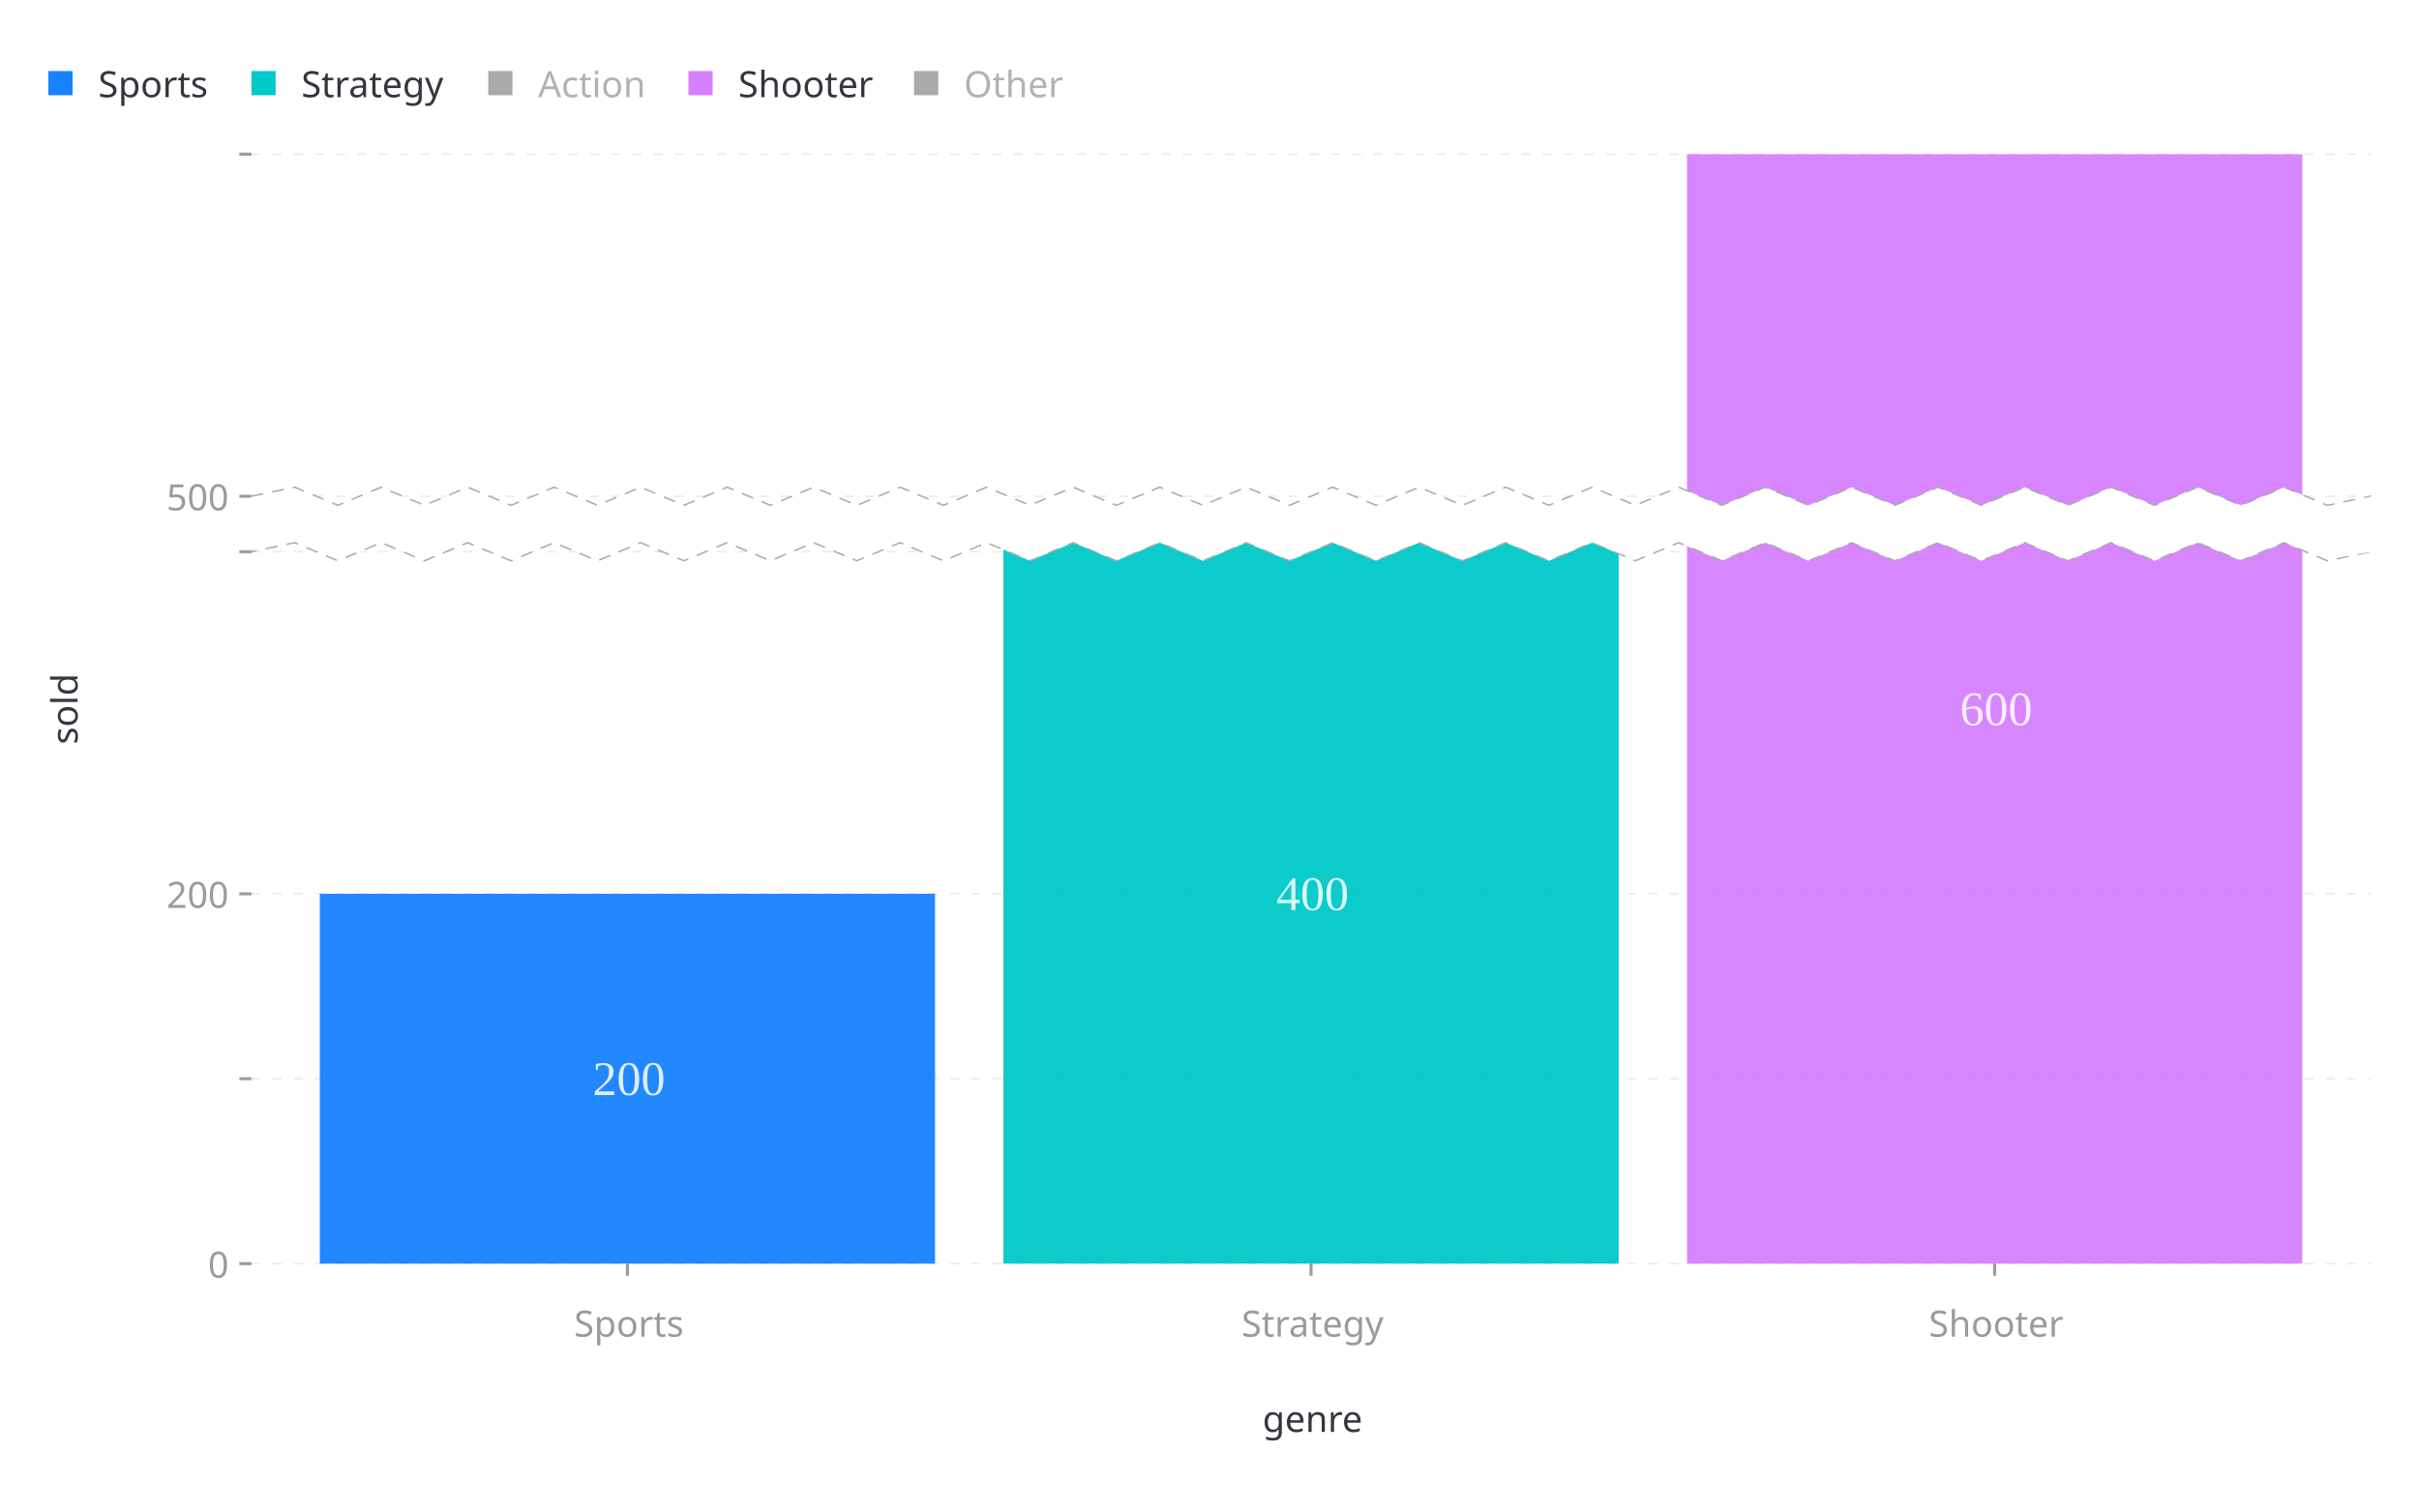
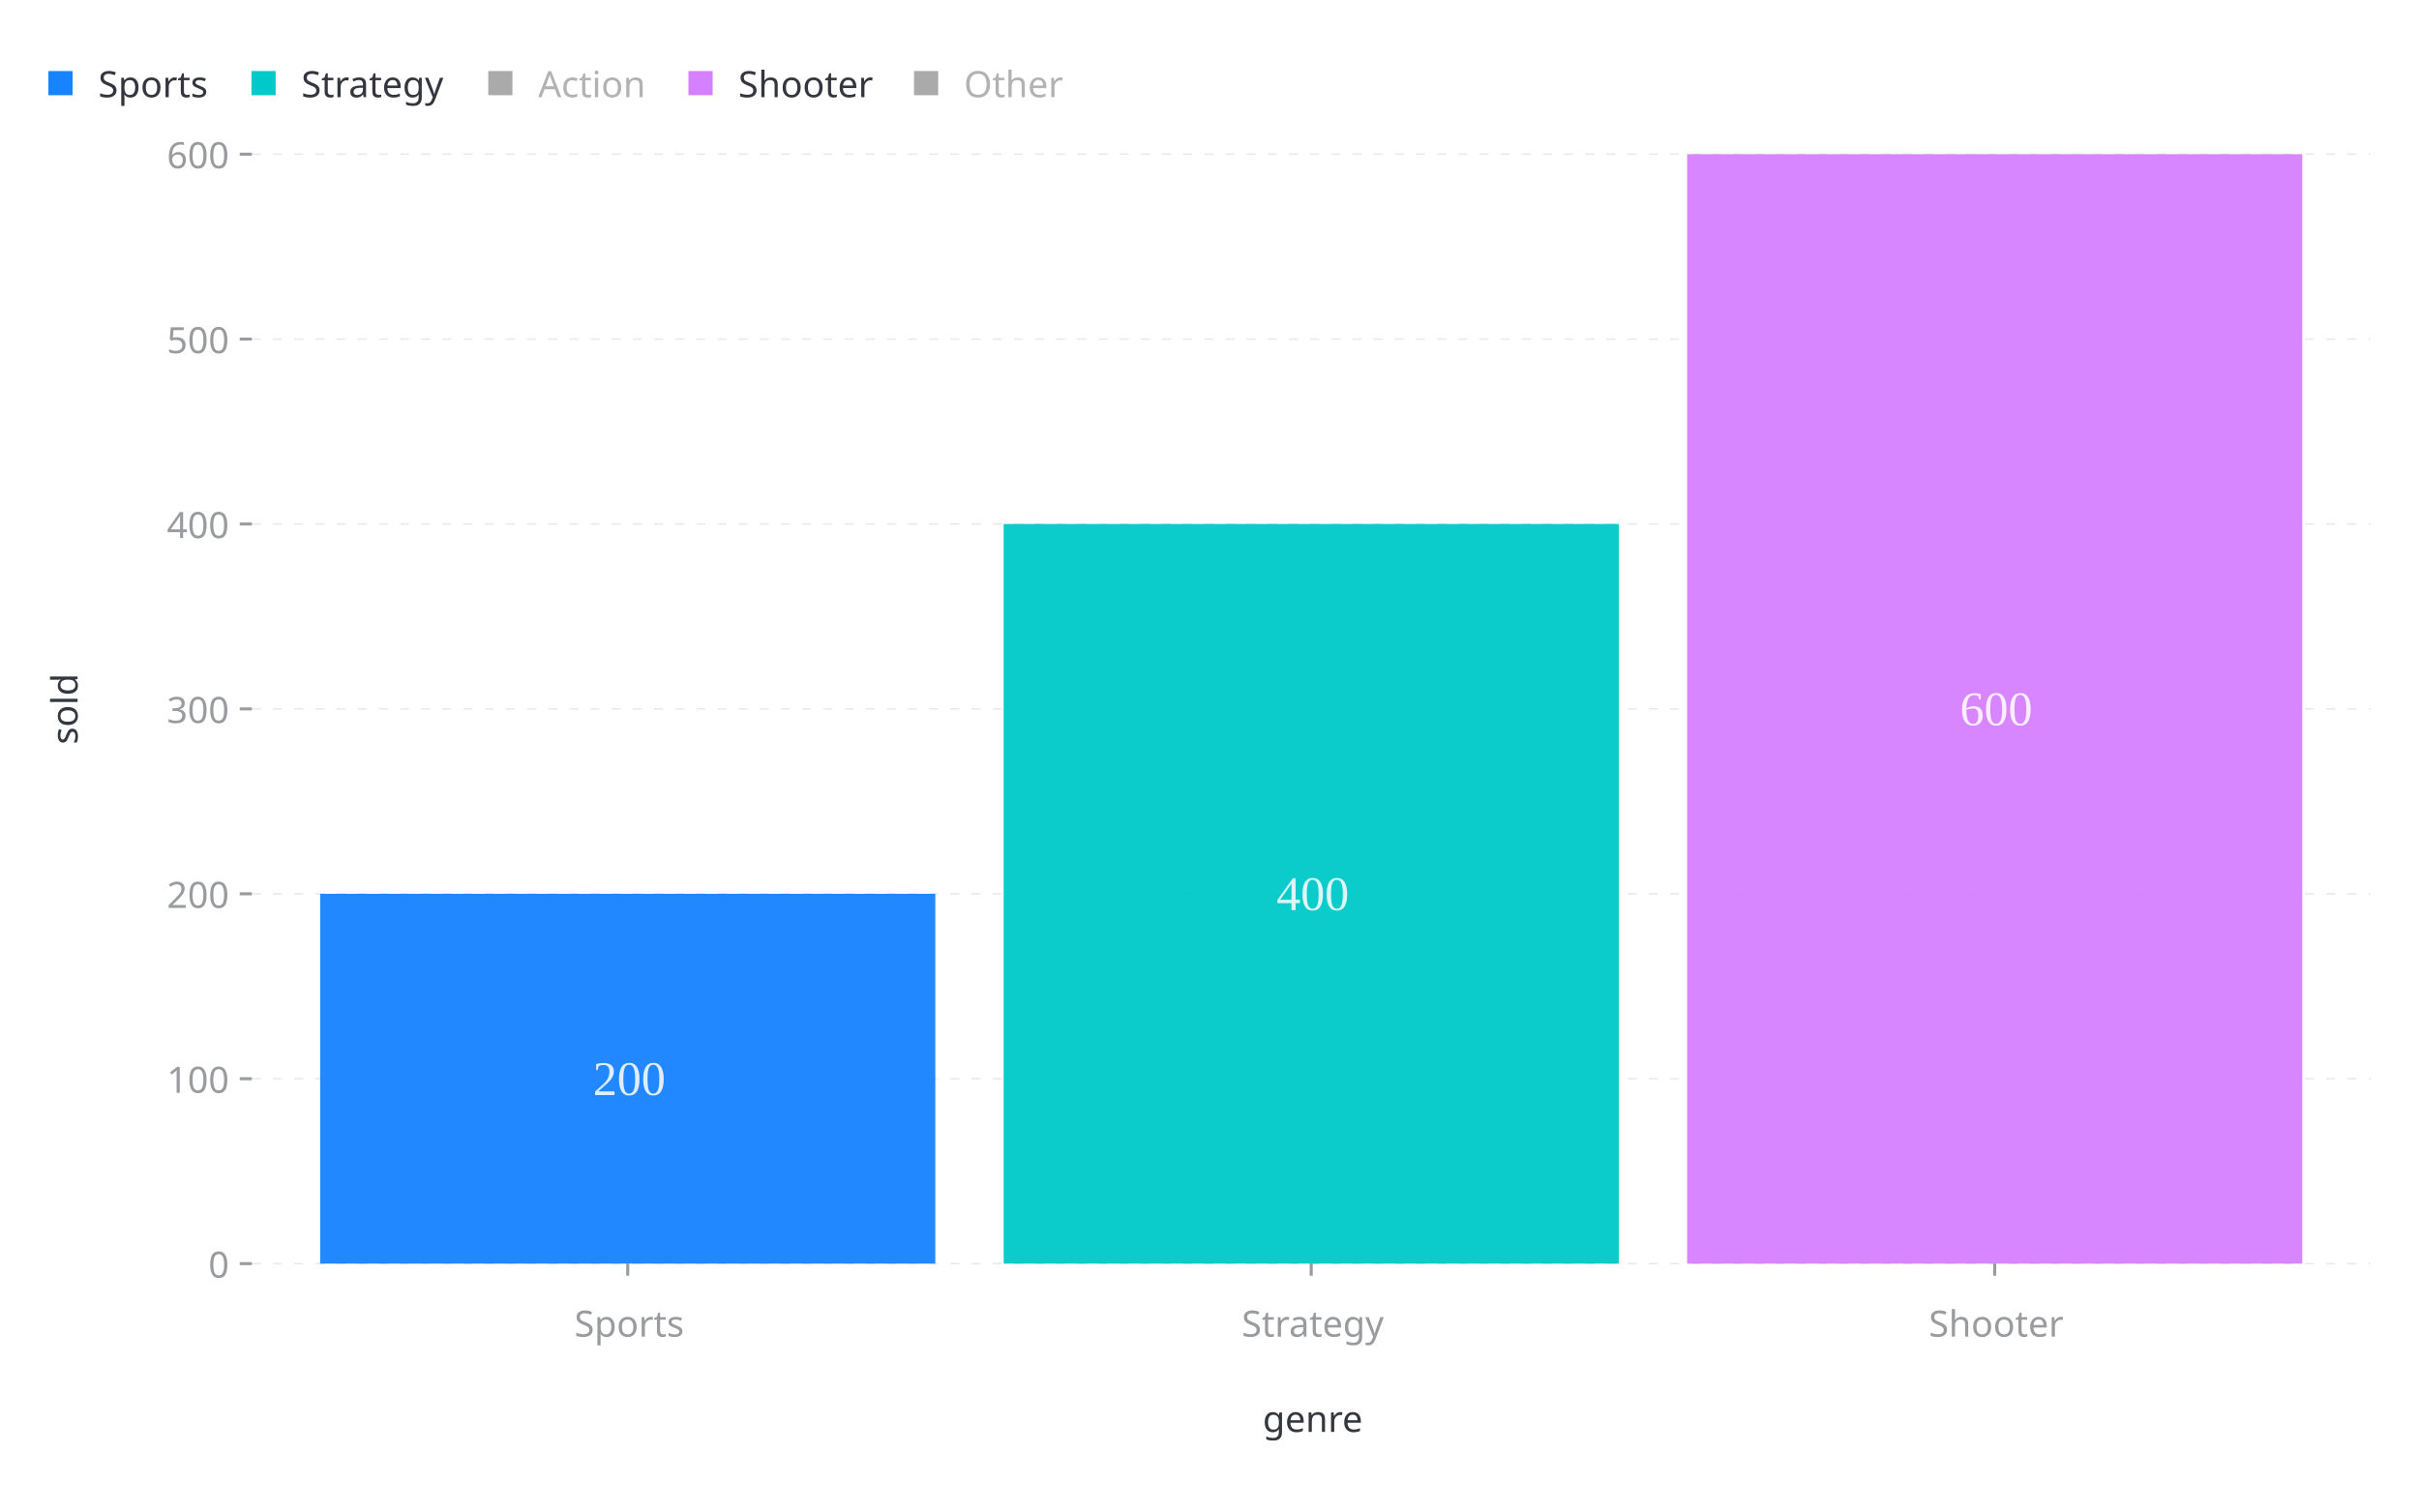
<svg xmlns="http://www.w3.org/2000/svg" width="800" height="500" color-interpolation-filters="sRGB" style="background: transparent;">
  <defs>
    <clipPath id="b" transform="matrix(1 0 0 1 -16 -16)">
      <use href="#a" transform="matrix(1 0 0 1 16 16)" />
    </clipPath>
  </defs>
  <g>
    <g fill="none">
      <g fill="none" class="view">
        <g>
          <path width="800" height="500" x="0" y="0" fill="rgba(0,0,0,0)" d="m0 0 800 0 0 500-800 0z" class="area" />
        </g>
        <g>
          <path width="768" height="468" x="16" y="16" fill="rgba(0,0,0,0)" d="m16 16 768 0 0 468-768 0z" class="area" />
        </g>
        <g>
-           <path width="700.84" height="367" x="83.16" y="51" fill="rgba(0,0,0,0)" d="m83.16 51 700.84 0 0 367-700.84 0z" class="area" />
+           <path width="700.72" height="367" x="83.28" y="51" fill="rgba(0,0,0,0)" d="m83.28 51 700.72 0 0 367-700.72 0z" class="area" />
        </g>
        <g>
-           <path width="700.84" height="367" x="83.16" y="51" fill="rgba(0,0,0,0)" d="m83.16 51 700.84 0 0 367-700.84 0z" class="area" />
+           <path width="700.72" height="367" x="83.28" y="51" fill="rgba(0,0,0,0)" d="m83.28 51 700.72 0 0 367-700.72 0z" class="area" />
        </g>
        <g fill="none" class="component">
          <g fill="none" transform="matrix(1 0 0 1 16 16)">
            <g fill="none" class="legend-category">
              <g fill="none" class="legend-title-group">
                <g fill="none" class="legend-title" />
              </g>
              <g fill="none" class="legend-items-group">
                <g fill="none" class="legend-items">
                  <g fill="none" class="items-navigator">
                    <g fill="none" class="navigator-content-group" clip-path="url(#b)">
                      <g fill="none" class="navigator-play-window">
                        <g fill="none" class="items-item-page">
                          <g fill="none" class="items-item">
                            <g fill="none" class="legend-category-item-background-group">
                              <g>
                                <path width="55.16" height="23" fill="rgba(0,0,0,0)" d="m0 0 55.16 0 0 23-55.16 0z" class="legend-category-item-background" visibility="visible" />
                              </g>
                            </g>
                            <g fill="none" class="legend-category-item-marker-group" transform="matrix(.5 0 0 .5 4 11.5)">
                              <g>
                                <path fill="rgba(23,131,255,1)" stroke-width="0" d="m-8-8 16 0 0 16-16 0Z" class="legend-category-item-marker" visibility="visible" />
                              </g>
                            </g>
                            <g fill="none" class="legend-category-item-label-group" transform="matrix(1 0 0 1 16 11.5)">
                              <g>
                                <text fill="rgba(29,33,41,1)" fill-opacity=".9" stroke-width="1" class="legend-category-item-label" dominant-baseline="central" dx=".5" dy="0" font-family="sans-serif" font-size="12" font-style="normal" font-variant="normal" font-weight="normal" paint-order="stroke" style="transform:translate(0px, 0px);" text-anchor="left" visibility="visible">Sports</text>
                              </g>
                            </g>
                            <g fill="none" class="legend-category-item-value-group" />
                          </g>
                          <g fill="none" class="items-item" transform="matrix(1 0 0 1 67.16 0)">
                            <g fill="none" class="legend-category-item-background-group">
                              <g>
                                <path width="66.32" height="23" fill="rgba(0,0,0,0)" d="m0 0 66.32 0 0 23-66.32 0z" class="legend-category-item-background" visibility="visible" />
                              </g>
                            </g>
                            <g fill="none" class="legend-category-item-marker-group" transform="matrix(.5 0 0 .5 4 11.5)">
                              <g>
                                <path fill="rgba(0,201,201,1)" stroke-width="0" d="m-8-8 16 0 0 16-16 0Z" class="legend-category-item-marker" visibility="visible" />
                              </g>
                            </g>
                            <g fill="none" class="legend-category-item-label-group" transform="matrix(1 0 0 1 16 11.5)">
                              <g>
                                <text fill="rgba(29,33,41,1)" fill-opacity=".9" stroke-width="1" class="legend-category-item-label" dominant-baseline="central" dx=".5" dy="0" font-family="sans-serif" font-size="12" font-style="normal" font-variant="normal" font-weight="normal" paint-order="stroke" style="transform:translate(0px, 0px);" text-anchor="left" visibility="visible">Strategy</text>
                              </g>
                            </g>
                            <g fill="none" class="legend-category-item-value-group" />
                          </g>
                          <g fill="none" class="items-item" transform="matrix(1 0 0 1 145.48 0)">
                            <g fill="none" class="legend-category-item-background-group">
                              <g>
                                <path width="54.2" height="23" fill="rgba(0,0,0,0)" d="m0 0 54.2 0 0 23-54.2 0z" class="legend-category-item-background" visibility="visible" />
                              </g>
                            </g>
                            <g fill="none" class="legend-category-item-marker-group" transform="matrix(.5 0 0 .5 4 11.5)">
                              <g>
                                <path fill="rgba(170,170,170,1)" stroke="rgba(170,170,170,1)" stroke-width="0" d="m-8-8 16 0 0 16-16 0Z" class="legend-category-item-marker" visibility="visible" />
                              </g>
                            </g>
                            <g fill="none" class="legend-category-item-label-group" transform="matrix(1 0 0 1 16 11.5)">
                              <g>
                                <text fill="rgba(170,170,170,1)" fill-opacity=".9" stroke-width="1" class="legend-category-item-label" dominant-baseline="central" dx=".5" dy="0" font-family="sans-serif" font-size="12" font-style="normal" font-variant="normal" font-weight="normal" paint-order="stroke" style="transform:translate(0px, 0px);" text-anchor="left" visibility="visible">Action</text>
                              </g>
                            </g>
                            <g fill="none" class="legend-category-item-value-group" />
                          </g>
                          <g fill="none" class="items-item" transform="matrix(1 0 0 1 211.68 0)">
                            <g fill="none" class="legend-category-item-background-group">
                              <g>
                                <path width="62.6" height="23" fill="rgba(0,0,0,0)" d="m0 0 62.6 0 0 23-62.6 0z" class="legend-category-item-background" visibility="visible" />
                              </g>
                            </g>
                            <g fill="none" class="legend-category-item-marker-group" transform="matrix(.5 0 0 .5 4 11.5)">
                              <g>
                                <path fill="rgba(213,128,255,1)" stroke-width="0" d="m-8-8 16 0 0 16-16 0Z" class="legend-category-item-marker" visibility="visible" />
                              </g>
                            </g>
                            <g fill="none" class="legend-category-item-label-group" transform="matrix(1 0 0 1 16 11.5)">
                              <g>
                                <text fill="rgba(29,33,41,1)" fill-opacity=".9" stroke-width="1" class="legend-category-item-label" dominant-baseline="central" dx=".5" dy="0" font-family="sans-serif" font-size="12" font-style="normal" font-variant="normal" font-weight="normal" paint-order="stroke" style="transform:translate(0px, 0px);" text-anchor="left" visibility="visible">Shooter</text>
                              </g>
                            </g>
                            <g fill="none" class="legend-category-item-value-group" />
                          </g>
                          <g fill="none" class="items-item" transform="matrix(1 0 0 1 286.28 0)">
                            <g fill="none" class="legend-category-item-background-group">
                              <g>
                                <path width="49.76" height="23" fill="rgba(0,0,0,0)" d="m0 0 49.76 0 0 23-49.76 0z" class="legend-category-item-background" visibility="visible" />
                              </g>
                            </g>
                            <g fill="none" class="legend-category-item-marker-group" transform="matrix(.5 0 0 .5 4 11.5)">
                              <g>
                                <path fill="rgba(170,170,170,1)" stroke="rgba(170,170,170,1)" stroke-width="0" d="m-8-8 16 0 0 16-16 0Z" class="legend-category-item-marker" visibility="visible" />
                              </g>
                            </g>
                            <g fill="none" class="legend-category-item-label-group" transform="matrix(1 0 0 1 16 11.5)">
                              <g>
                                <text fill="rgba(170,170,170,1)" fill-opacity=".9" stroke-width="1" class="legend-category-item-label" dominant-baseline="central" dx=".5" dy="0" font-family="sans-serif" font-size="12" font-style="normal" font-variant="normal" font-weight="normal" paint-order="stroke" style="transform:translate(0px, 0px);" text-anchor="left" visibility="visible">Other</text>
                              </g>
                            </g>
                            <g fill="none" class="legend-category-item-value-group" />
                          </g>
                        </g>
                      </g>
                    </g>
                    <g fill="none" class="navigator-controller" />
                    <g>
                      <path id="a" width="336.04" height="23" fill="none" d="m0 0 336.04 0 0 23-336.04 0z" class="navigator-clip-path" />
                    </g>
                  </g>
                </g>
              </g>
            </g>
          </g>
        </g>
        <g fill="none" class="component">
          <g fill="none" class="axis">
            <g fill="none" class="axis-grid-group" />
            <g fill="none" class="axis-main-group">
              <g fill="none" class="axis-line-group">
                <g>
-                   <line x1="83.16" x2="784" y1="418" y2="418" fill="none" stroke="rgba(29,33,41,1)" stroke-opacity=".45" stroke-width=".5" class="axis-line axis-line" opacity="0" />
+                   <line x1="83.28" x2="784" y1="418" y2="418" fill="none" stroke="rgba(29,33,41,1)" stroke-opacity=".45" stroke-width=".5" class="axis-line axis-line" opacity="0" />
                </g>
              </g>
              <g fill="none" class="axis-tick-group">
-                 <g fill="none" class="axis-tick" transform="matrix(1 0 0 1 207.5026 418)">
+                 <g fill="none" class="axis-tick" transform="matrix(1 0 0 1 207.6013 418)">
                  <g>
                    <line x1="0" x2="0" y1="0" y2="4" fill="none" stroke="rgba(29,33,41,1)" stroke-width="1" class="axis-tick-item" opacity=".45" />
                  </g>
                </g>
-                 <g fill="none" class="axis-tick" transform="matrix(1 0 0 1 433.58 418)">
+                 <g fill="none" class="axis-tick" transform="matrix(1 0 0 1 433.64 418)">
                  <g>
                    <line x1="0" x2="0" y1="0" y2="4" fill="none" stroke="rgba(29,33,41,1)" stroke-width="1" class="axis-tick-item" opacity=".45" />
                  </g>
                </g>
-                 <g fill="none" class="axis-tick" transform="matrix(1 0 0 1 659.6574 418)">
+                 <g fill="none" class="axis-tick" transform="matrix(1 0 0 1 659.6787 418)">
                  <g>
                    <line x1="0" x2="0" y1="0" y2="4" fill="none" stroke="rgba(29,33,41,1)" stroke-width="1" class="axis-tick-item" opacity=".45" />
                  </g>
                </g>
              </g>
              <g fill="none" class="axis-label-group">
-                 <g fill="none" class="axis-label" transform="matrix(1 0 0 1 207.5026 426)">
+                 <g fill="none" class="axis-label" transform="matrix(1 0 0 1 207.6013 426)">
                  <g>
                    <text fill="rgba(29,33,41,1)" stroke-width="1" class="axis-label-item" dominant-baseline="central" dx=".5" dy="11.5" font-family="sans-serif" font-size="12" font-style="normal" font-variant="normal" font-weight="normal" opacity=".45" paint-order="stroke" style="transform:translate(0px, 0px);" text-anchor="middle" visibility="visible">Sports</text>
                  </g>
                </g>
-                 <g fill="none" class="axis-label" transform="matrix(1 0 0 1 433.58 426)">
+                 <g fill="none" class="axis-label" transform="matrix(1 0 0 1 433.64 426)">
                  <g>
                    <text fill="rgba(29,33,41,1)" stroke-width="1" class="axis-label-item" dominant-baseline="central" dx=".5" dy="11.5" font-family="sans-serif" font-size="12" font-style="normal" font-variant="normal" font-weight="normal" opacity=".45" paint-order="stroke" style="transform:translate(0px, 0px);" text-anchor="middle" visibility="visible">Strategy</text>
                  </g>
                </g>
-                 <g fill="none" class="axis-label" transform="matrix(1 0 0 1 659.6574 426)">
+                 <g fill="none" class="axis-label" transform="matrix(1 0 0 1 659.6787 426)">
                  <g>
                    <text fill="rgba(29,33,41,1)" stroke-width="1" class="axis-label-item" dominant-baseline="central" dx=".5" dy="11.5" font-family="sans-serif" font-size="12" font-style="normal" font-variant="normal" font-weight="normal" opacity=".45" paint-order="stroke" style="transform:translate(0px, 0px);" text-anchor="middle" visibility="visible">Shooter</text>
                  </g>
                </g>
              </g>
            </g>
-             <g fill="none" class="axis-title-group" transform="matrix(1 0 0 1 433.58 472.5)">
+             <g fill="none" class="axis-title-group" transform="matrix(1 0 0 1 433.64 472.5)">
              <g transform="matrix(1 0 0 1 0 8)">
                <text fill="rgba(29,33,41,1)" stroke-width="1" class="axis-title" dominant-baseline="central" dx=".5" dy="-11.5" font-family="sans-serif" font-size="12" font-style="normal" font-variant="normal" font-weight="normal" opacity=".9" paint-order="stroke" style="transform:translate(0px, 0px);" text-anchor="middle">genre</text>
              </g>
            </g>
          </g>
        </g>
        <g fill="none" class="component">
          <g fill="none" class="axis">
            <g fill="none" class="axis-grid-group">
              <g fill="none" class="axis-grid">
                <g fill="none" class="grid-line-group">
                  <g>
-                     <path fill="none" stroke="rgba(29,33,41,1)" stroke-dasharray="3,4" stroke-opacity=".1" stroke-width=".5" d="m83.16 418 700.84 0" class="grid-line" />
-                   </g>
-                   <g>
-                     <path fill="none" stroke="rgba(29,33,41,1)" stroke-dasharray="3,4" stroke-opacity=".1" stroke-width=".5" d="m83.16 356.833 700.84 0" class="grid-line" />
-                   </g>
-                   <g>
-                     <path fill="none" stroke="rgba(29,33,41,1)" stroke-dasharray="3,4" stroke-opacity=".1" stroke-width=".5" d="m83.16 295.667 700.84 0" class="grid-line" />
-                   </g>
-                   <g>
-                     <path fill="none" stroke="rgba(29,33,41,1)" stroke-dasharray="3,4" stroke-opacity=".1" stroke-width=".5" d="m83.16 182.508 700.84 0" class="grid-line" />
-                   </g>
-                   <g>
-                     <path fill="none" stroke="rgba(29,33,41,1)" stroke-dasharray="3,4" stroke-opacity=".1" stroke-width=".5" d="m83.16 164.158 700.84 0" class="grid-line" />
-                   </g>
-                   <g>
-                     <path fill="none" stroke="rgba(29,33,41,1)" stroke-dasharray="3,4" stroke-opacity=".1" stroke-width=".5" d="m83.16 51 700.84 0" class="grid-line" />
+                     <path fill="none" stroke="rgba(29,33,41,1)" stroke-dasharray="3,4" stroke-opacity=".1" stroke-width=".5" d="m83.28 418 700.72 0" class="grid-line" />
+                   </g>
+                   <g>
+                     <path fill="none" stroke="rgba(29,33,41,1)" stroke-dasharray="3,4" stroke-opacity=".1" stroke-width=".5" d="m83.28 356.833 700.72 0" class="grid-line" />
+                   </g>
+                   <g>
+                     <path fill="none" stroke="rgba(29,33,41,1)" stroke-dasharray="3,4" stroke-opacity=".1" stroke-width=".5" d="m83.28 295.667 700.72 0" class="grid-line" />
+                   </g>
+                   <g>
+                     <path fill="none" stroke="rgba(29,33,41,1)" stroke-dasharray="3,4" stroke-opacity=".1" stroke-width=".5" d="m83.28 234.5 700.72 0" class="grid-line" />
+                   </g>
+                   <g>
+                     <path fill="none" stroke="rgba(29,33,41,1)" stroke-dasharray="3,4" stroke-opacity=".1" stroke-width=".5" d="m83.28 173.333 700.72 0" class="grid-line" />
+                   </g>
+                   <g>
+                     <path fill="none" stroke="rgba(29,33,41,1)" stroke-dasharray="3,4" stroke-opacity=".1" stroke-width=".5" d="m83.28 112.167 700.72 0" class="grid-line" />
+                   </g>
+                   <g>
+                     <path fill="none" stroke="rgba(29,33,41,1)" stroke-dasharray="3,4" stroke-opacity=".1" stroke-width=".5" d="m83.28 51 700.72 0" class="grid-line" />
                  </g>
                </g>
                <g fill="none" class="grid-region-group" />
              </g>
            </g>
            <g fill="none" class="axis-main-group">
              <g fill="none" class="axis-line-group">
                <g>
-                   <line x1="83.16" x2="83.16" y1="418" y2="51" fill="none" stroke="rgba(29,33,41,1)" stroke-opacity=".45" stroke-width=".5" class="axis-line axis-line" opacity="0" />
+                   <line x1="83.28" x2="83.28" y1="418" y2="51" fill="none" stroke="rgba(29,33,41,1)" stroke-opacity=".45" stroke-width=".5" class="axis-line axis-line" opacity="0" />
                </g>
              </g>
              <g fill="none" class="axis-tick-group">
-                 <g fill="none" class="axis-tick" transform="matrix(1 0 0 1 83.16 418)">
-                   <g>
-                     <line x1="0" x2="-4" y1="0" y2="0" fill="none" stroke="rgba(29,33,41,1)" stroke-width="1" class="axis-tick-item" opacity=".45" />
-                   </g>
-                 </g>
-                 <g fill="none" class="axis-tick" transform="matrix(1 0 0 1 83.16 356.8333)">
-                   <g>
-                     <line x1="0" x2="-4" y1="0" y2="0" fill="none" stroke="rgba(29,33,41,1)" stroke-width="1" class="axis-tick-item" opacity=".45" />
-                   </g>
-                 </g>
-                 <g fill="none" class="axis-tick" transform="matrix(1 0 0 1 83.16 295.6667)">
-                   <g>
-                     <line x1="0" x2="-4" y1="0" y2="0" fill="none" stroke="rgba(29,33,41,1)" stroke-width="1" class="axis-tick-item" opacity=".45" />
-                   </g>
-                 </g>
-                 <g fill="none" class="axis-tick" transform="matrix(1 0 0 1 83.16 182.5083)">
-                   <g>
-                     <line x1="0" x2="-4" y1="0" y2="0" fill="none" stroke="rgba(29,33,41,1)" stroke-width="1" class="axis-tick-item" opacity=".45" />
-                   </g>
-                 </g>
-                 <g fill="none" class="axis-tick" transform="matrix(1 0 0 1 83.16 164.1583)">
-                   <g>
-                     <line x1="0" x2="-4" y1="0" y2="0" fill="none" stroke="rgba(29,33,41,1)" stroke-width="1" class="axis-tick-item" opacity=".45" />
-                   </g>
-                 </g>
-                 <g fill="none" class="axis-tick" transform="matrix(1 0 0 1 83.16 51)">
+                 <g fill="none" class="axis-tick" transform="matrix(1 0 0 1 83.28 418)">
+                   <g>
+                     <line x1="0" x2="-4" y1="0" y2="0" fill="none" stroke="rgba(29,33,41,1)" stroke-width="1" class="axis-tick-item" opacity=".45" />
+                   </g>
+                 </g>
+                 <g fill="none" class="axis-tick" transform="matrix(1 0 0 1 83.28 356.8333)">
+                   <g>
+                     <line x1="0" x2="-4" y1="0" y2="0" fill="none" stroke="rgba(29,33,41,1)" stroke-width="1" class="axis-tick-item" opacity=".45" />
+                   </g>
+                 </g>
+                 <g fill="none" class="axis-tick" transform="matrix(1 0 0 1 83.28 295.6667)">
+                   <g>
+                     <line x1="0" x2="-4" y1="0" y2="0" fill="none" stroke="rgba(29,33,41,1)" stroke-width="1" class="axis-tick-item" opacity=".45" />
+                   </g>
+                 </g>
+                 <g fill="none" class="axis-tick" transform="matrix(1 0 0 1 83.28 234.5)">
+                   <g>
+                     <line x1="0" x2="-4" y1="0" y2="0" fill="none" stroke="rgba(29,33,41,1)" stroke-width="1" class="axis-tick-item" opacity=".45" />
+                   </g>
+                 </g>
+                 <g fill="none" class="axis-tick" transform="matrix(1 0 0 1 83.28 173.3333)">
+                   <g>
+                     <line x1="0" x2="-4" y1="0" y2="0" fill="none" stroke="rgba(29,33,41,1)" stroke-width="1" class="axis-tick-item" opacity=".45" />
+                   </g>
+                 </g>
+                 <g fill="none" class="axis-tick" transform="matrix(1 0 0 1 83.28 112.1667)">
+                   <g>
+                     <line x1="0" x2="-4" y1="0" y2="0" fill="none" stroke="rgba(29,33,41,1)" stroke-width="1" class="axis-tick-item" opacity=".45" />
+                   </g>
+                 </g>
+                 <g fill="none" class="axis-tick" transform="matrix(1 0 0 1 83.28 51)">
                  <g>
                    <line x1="0" x2="-4" y1="0" y2="0" fill="none" stroke="rgba(29,33,41,1)" stroke-width="1" class="axis-tick-item" opacity=".45" />
                  </g>
                </g>
              </g>
              <g fill="none" class="axis-label-group">
-                 <g fill="none" class="axis-label" transform="matrix(1 0 0 1 75.16 418)">
+                 <g fill="none" class="axis-label" transform="matrix(1 0 0 1 75.28 418)">
                  <g>
                    <text fill="rgba(29,33,41,1)" stroke-width="1" class="axis-label-item" dominant-baseline="central" dx=".5" dy="0" font-family="sans-serif" font-size="12" font-style="normal" font-variant="normal" font-weight="normal" opacity=".45" paint-order="stroke" style="transform:translate(0px, 0px);" text-anchor="end" visibility="visible">0</text>
                  </g>
                </g>
-                 <g fill="none" class="axis-label" transform="matrix(1 0 0 1 75.16 356.8333)">
-                   <g>
-                     <text fill="rgba(29,33,41,1)" stroke-width="1" class="axis-label-item" dominant-baseline="central" dx=".5" dy="0" font-family="sans-serif" font-size="12" font-style="normal" font-variant="normal" font-weight="normal" opacity=".45" paint-order="stroke" style="transform:translate(0px, 0px);" text-anchor="end" visibility="hidden">100</text>
-                   </g>
-                 </g>
-                 <g fill="none" class="axis-label" transform="matrix(1 0 0 1 75.16 295.6667)">
+                 <g fill="none" class="axis-label" transform="matrix(1 0 0 1 75.28 356.8333)">
+                   <g>
+                     <text fill="rgba(29,33,41,1)" stroke-width="1" class="axis-label-item" dominant-baseline="central" dx=".5" dy="0" font-family="sans-serif" font-size="12" font-style="normal" font-variant="normal" font-weight="normal" opacity=".45" paint-order="stroke" style="transform:translate(0px, 0px);" text-anchor="end" visibility="visible">100</text>
+                   </g>
+                 </g>
+                 <g fill="none" class="axis-label" transform="matrix(1 0 0 1 75.28 295.6667)">
                  <g>
                    <text fill="rgba(29,33,41,1)" stroke-width="1" class="axis-label-item" dominant-baseline="central" dx=".5" dy="0" font-family="sans-serif" font-size="12" font-style="normal" font-variant="normal" font-weight="normal" opacity=".45" paint-order="stroke" style="transform:translate(0px, 0px);" text-anchor="end" visibility="visible">200</text>
                  </g>
                </g>
-                 <g fill="none" class="axis-label" transform="matrix(1 0 0 1 75.16 182.5083)">
-                   <g>
-                     <text fill="rgba(29,33,41,1)" stroke-width="1" class="axis-label-item" dominant-baseline="central" dx=".5" dy="0" font-family="sans-serif" font-size="12" font-style="normal" font-variant="normal" font-weight="normal" opacity=".45" paint-order="stroke" style="transform:translate(0px, 0px);" text-anchor="end" visibility="hidden">300</text>
-                   </g>
-                 </g>
-                 <g fill="none" class="axis-label" transform="matrix(1 0 0 1 75.16 164.1583)">
+                 <g fill="none" class="axis-label" transform="matrix(1 0 0 1 75.28 234.5)">
+                   <g>
+                     <text fill="rgba(29,33,41,1)" stroke-width="1" class="axis-label-item" dominant-baseline="central" dx=".5" dy="0" font-family="sans-serif" font-size="12" font-style="normal" font-variant="normal" font-weight="normal" opacity=".45" paint-order="stroke" style="transform:translate(0px, 0px);" text-anchor="end" visibility="visible">300</text>
+                   </g>
+                 </g>
+                 <g fill="none" class="axis-label" transform="matrix(1 0 0 1 75.28 173.3333)">
+                   <g>
+                     <text fill="rgba(29,33,41,1)" stroke-width="1" class="axis-label-item" dominant-baseline="central" dx=".5" dy="0" font-family="sans-serif" font-size="12" font-style="normal" font-variant="normal" font-weight="normal" opacity=".45" paint-order="stroke" style="transform:translate(0px, 0px);" text-anchor="end" visibility="visible">400</text>
+                   </g>
+                 </g>
+                 <g fill="none" class="axis-label" transform="matrix(1 0 0 1 75.28 112.1667)">
                  <g>
                    <text fill="rgba(29,33,41,1)" stroke-width="1" class="axis-label-item" dominant-baseline="central" dx=".5" dy="0" font-family="sans-serif" font-size="12" font-style="normal" font-variant="normal" font-weight="normal" opacity=".45" paint-order="stroke" style="transform:translate(0px, 0px);" text-anchor="end" visibility="visible">500</text>
                  </g>
                </g>
-                 <g fill="none" class="axis-label" transform="matrix(1 0 0 1 75.16 51)">
-                   <g>
-                     <text fill="rgba(29,33,41,1)" stroke-width="1" class="axis-label-item" dominant-baseline="central" dx=".5" dy="0" font-family="sans-serif" font-size="12" font-style="normal" font-variant="normal" font-weight="normal" opacity=".45" paint-order="stroke" style="transform:translate(0px, 0px);" text-anchor="end" visibility="hidden">600</text>
+                 <g fill="none" class="axis-label" transform="matrix(1 0 0 1 75.28 51)">
+                   <g>
+                     <text fill="rgba(29,33,41,1)" stroke-width="1" class="axis-label-item" dominant-baseline="central" dx=".5" dy="0" font-family="sans-serif" font-size="12" font-style="normal" font-variant="normal" font-weight="normal" opacity=".45" paint-order="stroke" style="transform:translate(0px, 0px);" text-anchor="end" visibility="visible">600</text>
                  </g>
                </g>
              </g>
            </g>
            <g fill="none" class="axis-title-group" transform="matrix(1 0 0 1 28.5 234.5)">
              <g transform="matrix(0 -1 1 0 -7.5 .5)">
                <text fill="rgba(29,33,41,1)" stroke-width="1" class="axis-title" dominant-baseline="central" dx=".5" dy="0" font-family="sans-serif" font-size="12" font-style="normal" font-variant="normal" font-weight="normal" opacity=".9" paint-order="stroke" style="transform:translate(0px, 0px);" text-anchor="middle">sold</text>
              </g>
            </g>
          </g>
        </g>
-         <g transform="matrix(1 0 0 1 83.16 51)">
-           <path width="700.84" height="367" fill="rgba(0,0,0,0)" d="m0 0 700.84 0 0 367-700.84 0z" class="plot" />
+         <g transform="matrix(1 0 0 1 83.28 51)">
+           <path width="700.72" height="367" fill="rgba(0,0,0,0)" d="m0 0 700.72 0 0 367-700.72 0z" class="plot" />
          <g fill="none" class="main-layer">
            <g>
-               <path width="203.47" height="122.333" x="22.608" y="244.667" fill="rgba(23,131,255,1)" fill-opacity=".95" stroke="rgba(23,131,255,1)" stroke-width="0" d="m22.608 244.667 203.47 0 0 122.333-203.47 0z" class="element" />
+               <path width="203.435" height="122.333" x="22.604" y="244.667" fill="rgba(23,131,255,1)" fill-opacity=".95" stroke="rgba(23,131,255,1)" stroke-width="0" d="m22.604 244.667 203.435 0 0 122.333-203.435 0z" class="element" />
            </g>
            <g>
-               <path width="203.47" height="244.667" x="248.685" y="122.333" fill="rgba(0,201,201,1)" fill-opacity=".95" stroke="rgba(0,201,201,1)" stroke-width="0" d="m248.685 122.333 203.47 0 0 244.667-203.47 0z" class="element" />
+               <path width="203.435" height="244.667" x="248.643" y="122.333" fill="rgba(0,201,201,1)" fill-opacity=".95" stroke="rgba(0,201,201,1)" stroke-width="0" d="m248.643 122.333 203.435 0 0 244.667-203.435 0z" class="element" />
            </g>
            <g>
-               <path width="203.47" height="367" x="474.763" y="0" fill="rgba(213,128,255,1)" fill-opacity=".95" stroke="rgba(213,128,255,1)" stroke-width="0" d="m474.763 0 203.47 0 0 367-203.47 0z" class="element" />
+               <path width="203.435" height="367" x="474.681" y="0" fill="rgba(213,128,255,1)" fill-opacity=".95" stroke="rgba(213,128,255,1)" stroke-width="0" d="m474.681 0 203.435 0 0 367-203.435 0z" class="element" />
            </g>
          </g>
          <g fill="none" class="label-layer">
-             <g fill="none" class="label" transform="matrix(1 0 0 1 124.3426 305.8333)">
+             <g fill="none" class="label" transform="matrix(1 0 0 1 124.3213 305.8333)">
              <g>
                <path width="31.4" height="31" x="-15.2" y="-15.5" fill="none" d="m-15.2-15.5 31.4 0 0 31-31.4 0z" />
              </g>
              <g>
                <text fill="rgba(255,255,255,1)" fill-opacity=".85" dominant-baseline="central" dx=".5" dy="0" font-size="16" font-weight="normal" paint-order="stroke" style="transform:translate(0px, 0px);" text-anchor="middle">200</text>
              </g>
              <g>
                <path fill="none" d="m0 0 0 0" />
              </g>
            </g>
-             <g fill="none" class="label" transform="matrix(1 0 0 1 350.42 244.6667)">
+             <g fill="none" class="label" transform="matrix(1 0 0 1 350.36 244.6667)">
              <g>
                <path width="32.04" height="31" x="-15.52" y="-15.5" fill="none" d="m-15.52-15.5 32.04 0 0 31-32.04 0z" />
              </g>
              <g>
                <text fill="rgba(255,255,255,1)" fill-opacity=".85" dominant-baseline="central" dx=".5" dy="0" font-size="16" font-weight="normal" paint-order="stroke" style="transform:translate(0px, 0px);" text-anchor="middle">400</text>
              </g>
              <g>
                <path fill="none" d="m0 0 0 0" />
              </g>
            </g>
-             <g fill="none" class="label" transform="matrix(1 0 0 1 576.4974 183.5)">
+             <g fill="none" class="label" transform="matrix(1 0 0 1 576.3987 183.5)">
              <g>
                <path width="31.88" height="31" x="-15.44" y="-15.5" fill="none" d="m-15.44-15.5 31.88 0 0 31-31.88 0z" />
              </g>
              <g>
                <text fill="rgba(255,255,255,1)" fill-opacity=".85" dominant-baseline="central" dx=".5" dy="0" font-size="16" font-weight="normal" paint-order="stroke" style="transform:translate(0px, 0px);" text-anchor="middle">600</text>
              </g>
              <g>
                <path fill="none" d="m0 0 0 0" />
              </g>
            </g>
          </g>
-           <g fill="none" class="axis-breaks">
-             <g>
-               <path fill="rgba(255,255,255,1)" stroke="rgba(170,170,170,1)" stroke-dasharray="4,3" stroke-width=".5" d="m0 113.158 14.303-3 14.303 6 14.303-6 14.303 6 14.303-6 14.303 6 14.303-6 14.303 6 14.303-6 14.303 6 14.303-6 14.303 6 14.303-6 14.303 6 14.303-6 14.303 6 14.303-6 14.303 6 14.303-6 14.303 6 14.303-6 14.303 6 14.303-6 14.303 6 14.303-6 14.303 6 14.303-6 14.303 6 14.303-6 14.303 6 14.303-6 14.303 6 14.303-6 14.303 6 14.303-6 14.303 6 14.303-6 14.303 6 14.303-6 14.303 6 14.303-6 14.303 6 14.303-6 14.303 6 14.303-6 14.303 6 14.303-6 14.303 6 14.303-3 0 18.35 0 0-14.303 3-14.303-6-14.303 6-14.303-6-14.303 6-14.303-6-14.303 6-14.303-6-14.303 6-14.303-6-14.303 6-14.303-6-14.303 6-14.303-6-14.303 6-14.303-6-14.303 6-14.303-6-14.303 6-14.303-6-14.303 6-14.303-6-14.303 6-14.303-6-14.303 6-14.303-6-14.303 6-14.303-6-14.303 6-14.303-6-14.303 6-14.303-6-14.303 6-14.303-6-14.303 6-14.303-6-14.303 6-14.303-6-14.303 6-14.303-6-14.303 6-14.303-6-14.303 6-14.303-6-14.303 6-14.303-6-14.303 6-14.303-6-14.303 3Z" />
-             </g>
-             <g>
-               <path fill="rgba(255,255,255,1)" stroke="rgba(170,170,170,1)" stroke-dasharray="4,3" stroke-width="0" d="m-.5 113.658 14.803-3 14.303 6 14.303-6 14.303 6 14.303-6 14.303 6 14.303-6 14.303 6 14.303-6 14.303 6 14.303-6 14.303 6 14.303-6 14.303 6 14.303-6 14.303 6 14.303-6 14.303 6 14.303-6 14.303 6 14.303-6 14.303 6 14.303-6 14.303 6 14.303-6 14.303 6 14.303-6 14.303 6 14.303-6 14.303 6 14.303-6 14.303 6 14.303-6 14.303 6 14.303-6 14.303 6 14.303-6 14.303 6 14.303-6 14.303 6 14.303-6 14.303 6 14.303-6 14.303 6 14.303-6 14.303 6 14.303-6 14.303 6 14.803-3.5 0 17.85 0 .5-14.803 2.5-14.303-6-14.303 6-14.303-6-14.303 6-14.303-6-14.303 6-14.303-6-14.303 6-14.303-6-14.303 6-14.303-6-14.303 6-14.303-6-14.303 6-14.303-6-14.303 6-14.303-6-14.303 6-14.303-6-14.303 6-14.303-6-14.303 6-14.303-6-14.303 6-14.303-6-14.303 6-14.303-6-14.303 6-14.303-6-14.303 6-14.303-6-14.303 6-14.303-6-14.303 6-14.303-6-14.303 6-14.303-6-14.303 6-14.303-6-14.303 6-14.303-6-14.303 6-14.303-6-14.303 6-14.303-6-14.303 6-14.303-6-14.803 3Z" />
-             </g>
-           </g>
+           <g fill="none" class="axis-breaks" />
+           <g fill="none" class="axis-breaks" />
        </g>
      </g>
    </g>
  </g>
</svg>
